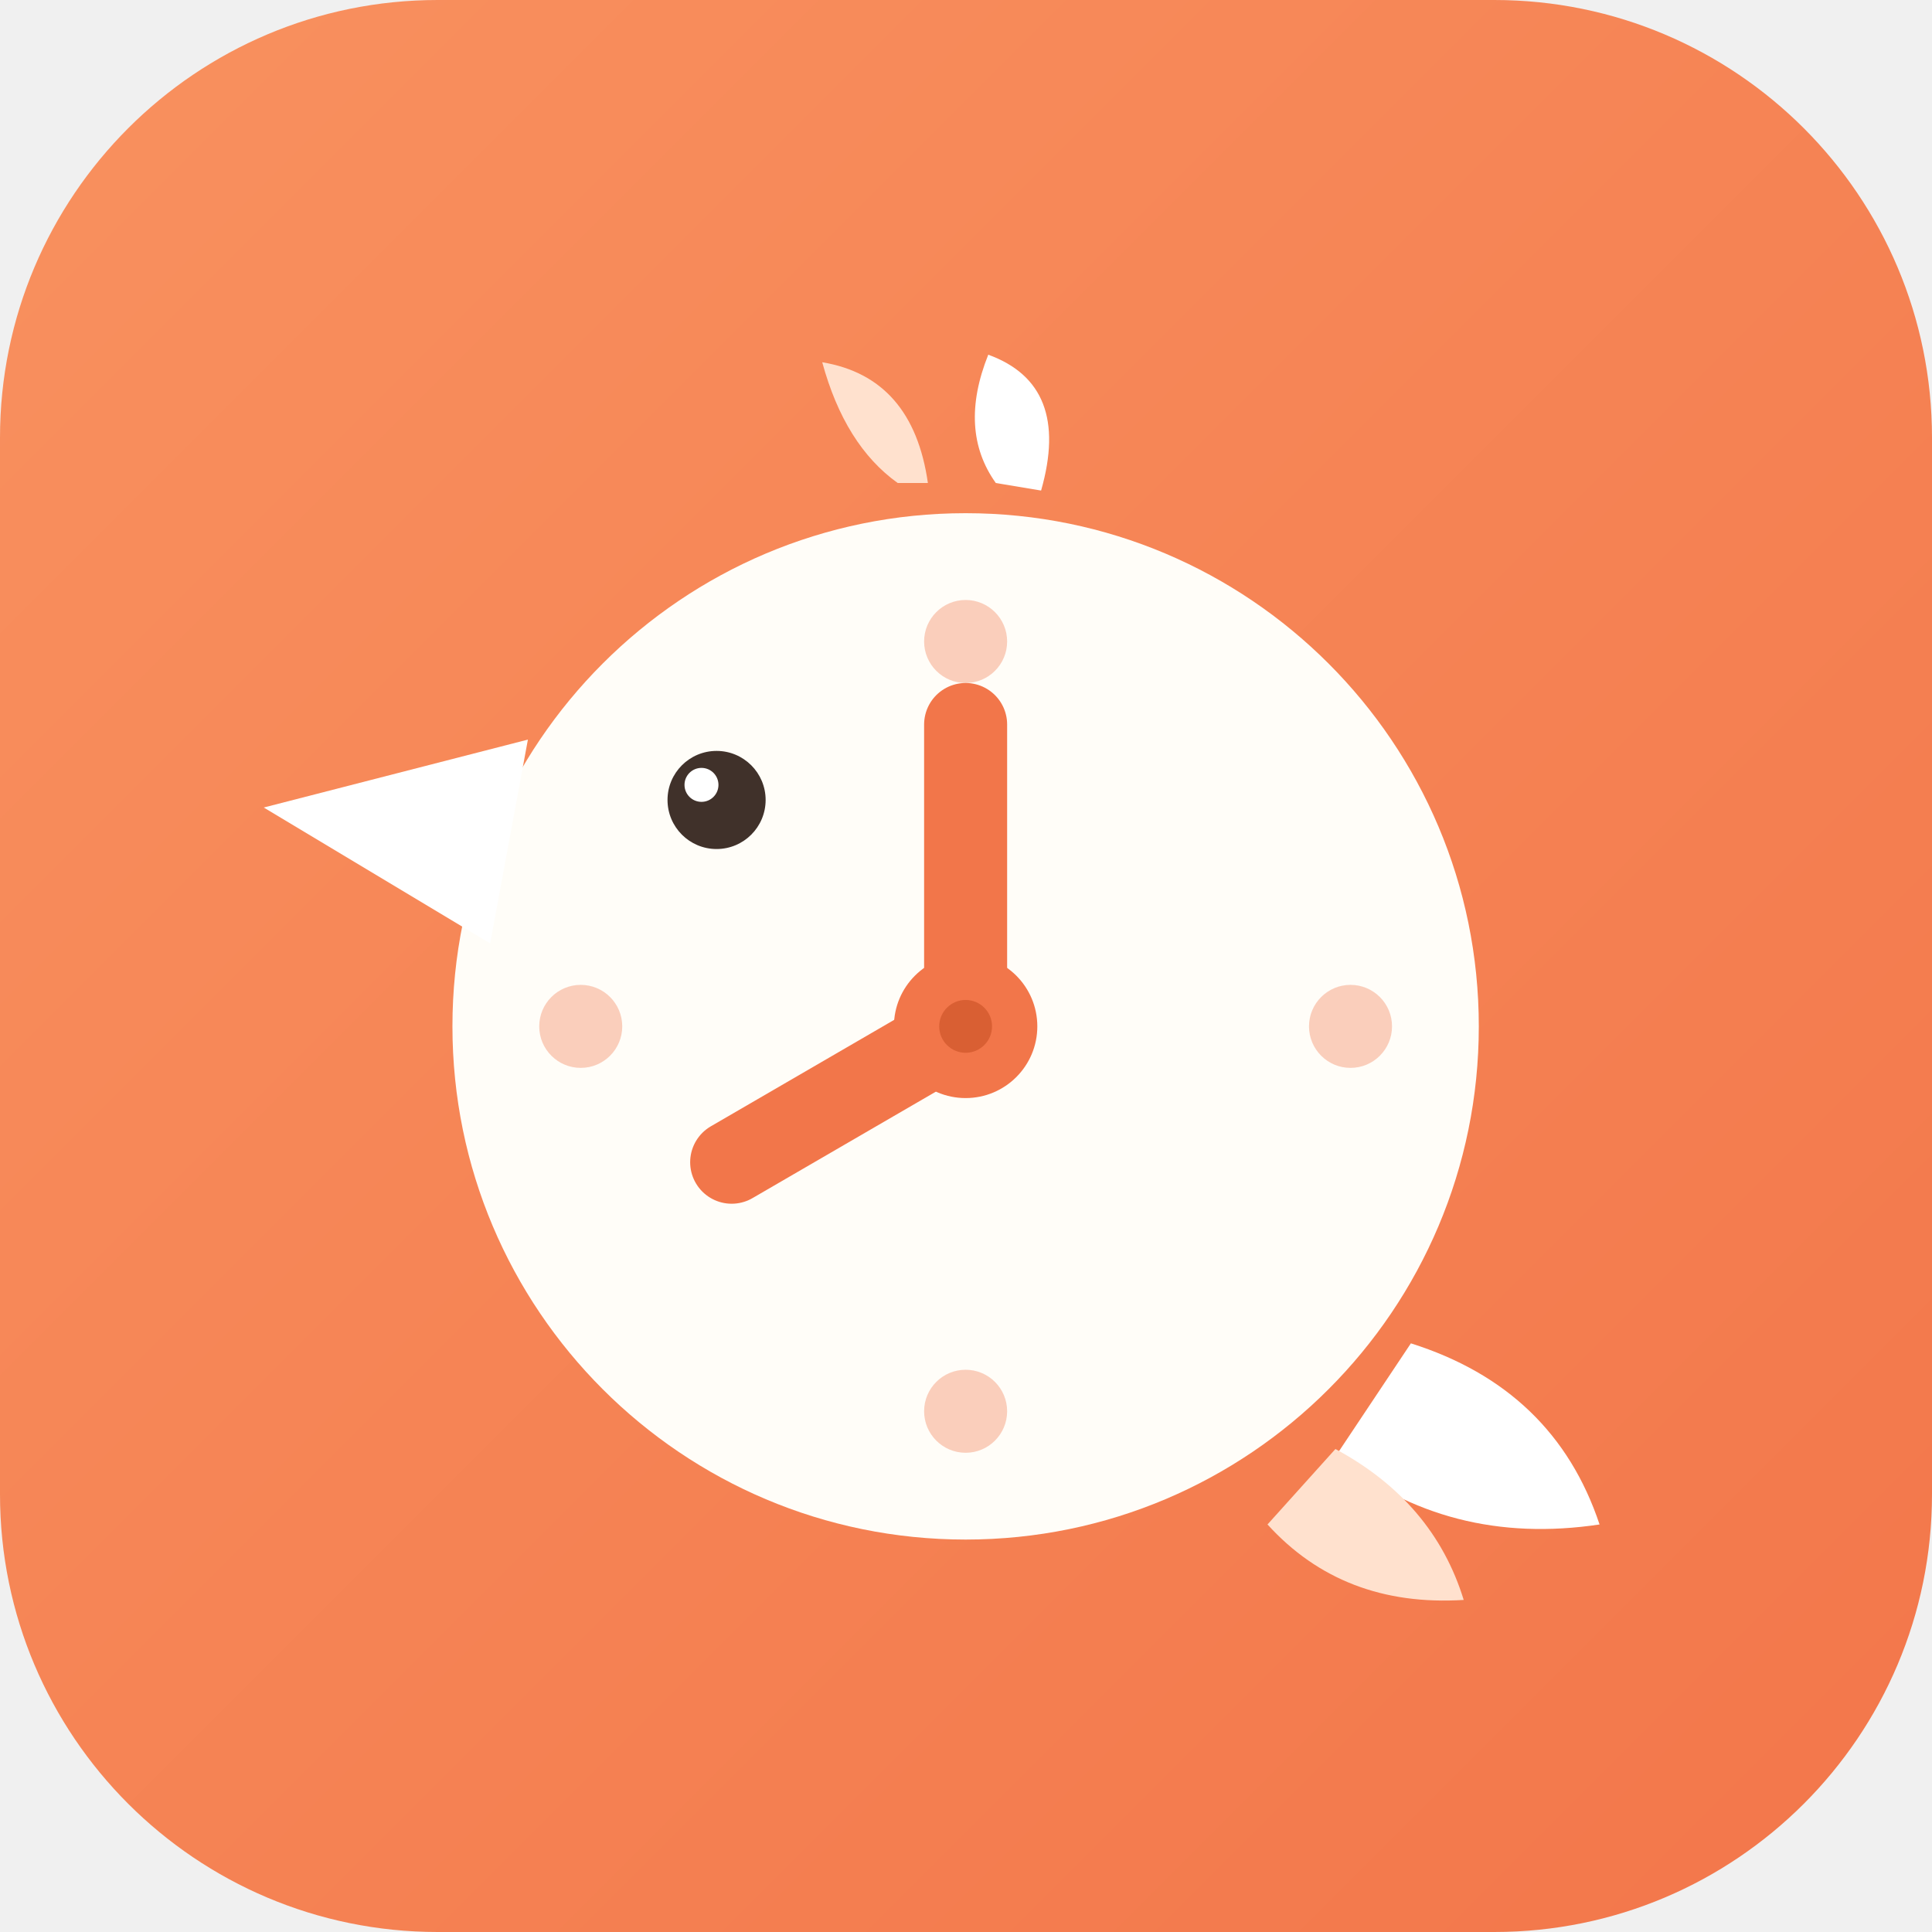
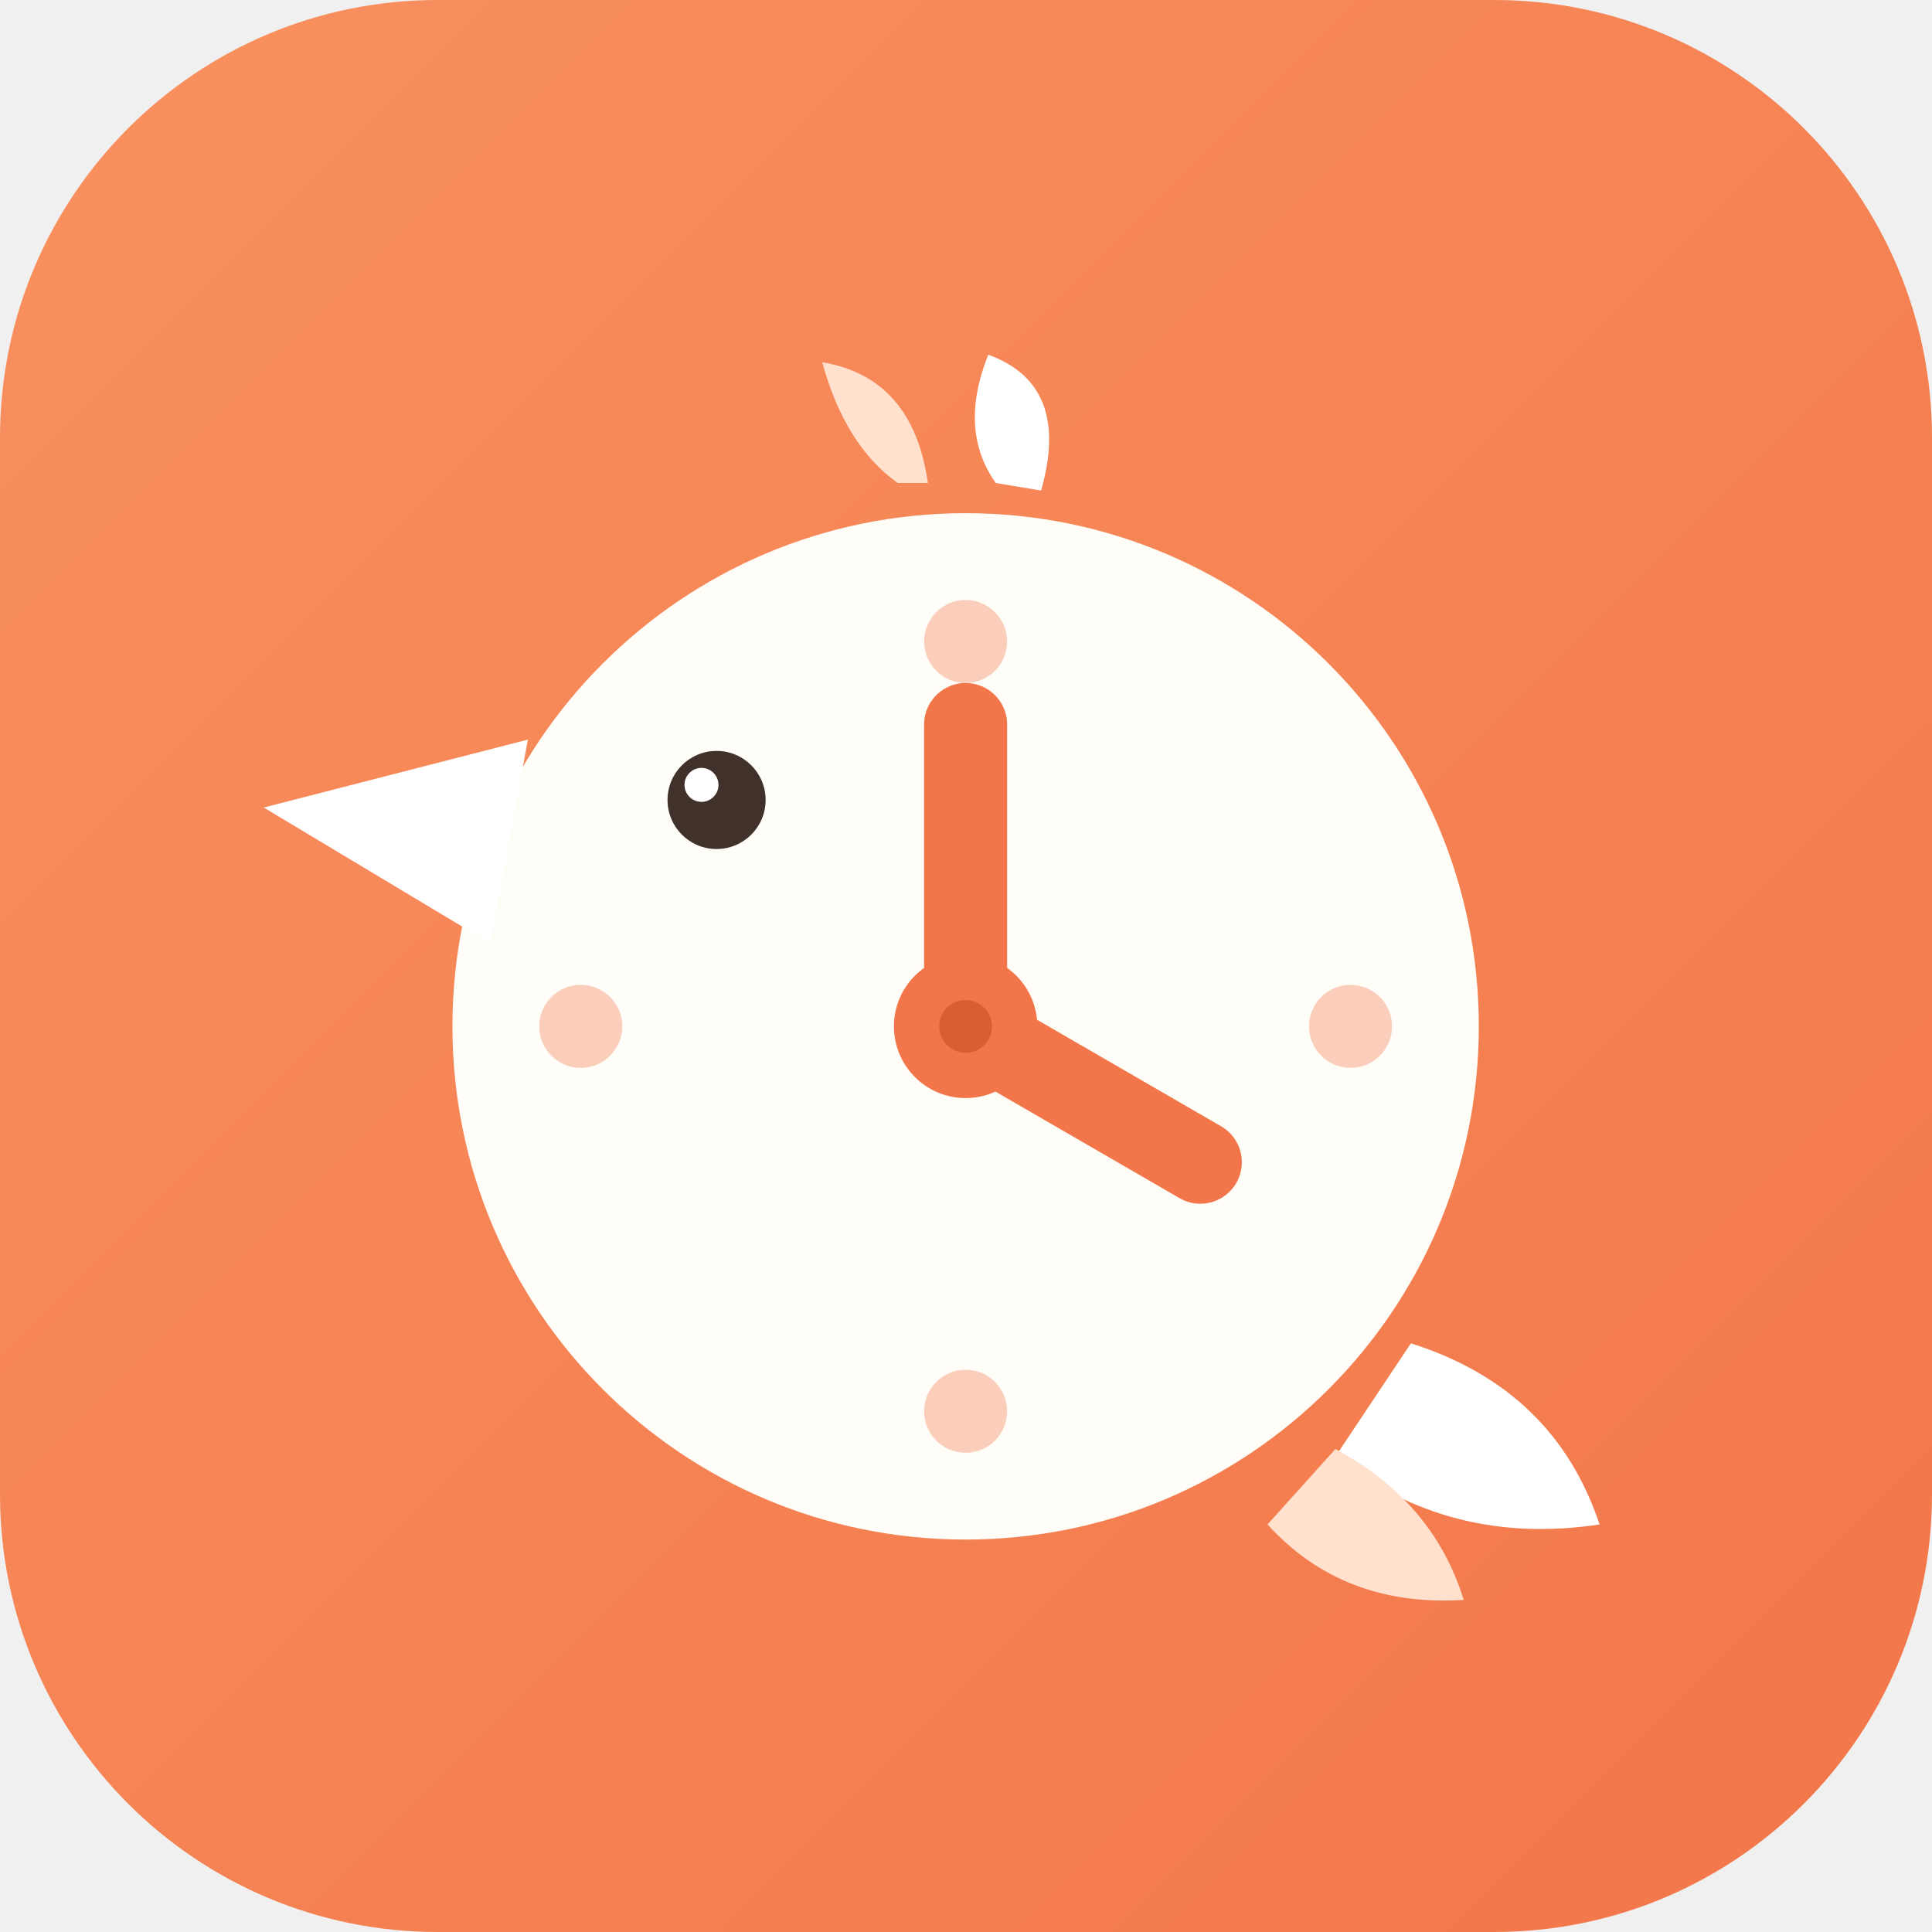
<svg xmlns="http://www.w3.org/2000/svg" viewBox="0 0 512 512">
  <defs>
    <linearGradient id="bg" x1="0" y1="0" x2="1" y2="1">
      <stop offset="0" stop-color="#F9915F" />
      <stop offset="1" stop-color="#F2764A" />
    </linearGradient>
  </defs>
  <rect width="512" height="512" rx="116" fill="url(#bg)" />
  <circle cx="255.9" cy="272" r="136" fill="#FFFDF8" />
  <path d="M 373.9 356 Q 411.9 368 423.9 404 Q 383.9 410 353.9 386 Z" fill="#FFFFFF" />
  <path d="M 353.9 384 Q 379.9 398 387.9 424 Q 355.9 426 335.9 404 Z" fill="#FFE1CE" />
  <path d="M 139.9 196 L 69.9 214 L 129.9 250 Z" fill="#FFFFFF" />
  <path d="M 275.9 130 Q 283.9 102 261.9 94 Q 253.9 114 263.9 128 Z" fill="#FFFFFF" />
  <path d="M 245.9 128 Q 241.9 100 217.9 96 Q 223.9 118 237.9 128 Z" fill="#FFE1CE" />
  <path d="M 255.9 272 L 255.9 192" stroke="#F2764A" stroke-width="22" stroke-linecap="round" />
-   <path d="M 255.9 272 L 193.9 308" stroke="#F2764A" stroke-width="22" stroke-linecap="round" />
+   <path d="M 255.9 272 L 318.1 308" stroke="#F2764A" stroke-width="22" stroke-linecap="round" />
  <circle cx="255.9" cy="272" r="19" fill="#F2764A" />
  <circle cx="255.9" cy="272" r="7" fill="#D95F33" />
  <circle cx="255.9" cy="170" r="11" fill="#F2764A" opacity=".35" />
  <circle cx="153.9" cy="272" r="11" fill="#F2764A" opacity=".35" />
  <circle cx="255.9" cy="374" r="11" fill="#F2764A" opacity=".35" />
  <circle cx="357.9" cy="272" r="11" fill="#F2764A" opacity=".35" />
  <circle cx="189.9" cy="212" r="13" fill="#40312A" />
  <circle cx="185.9" cy="208" r="4.5" fill="#FFFFFF" />
</svg>
